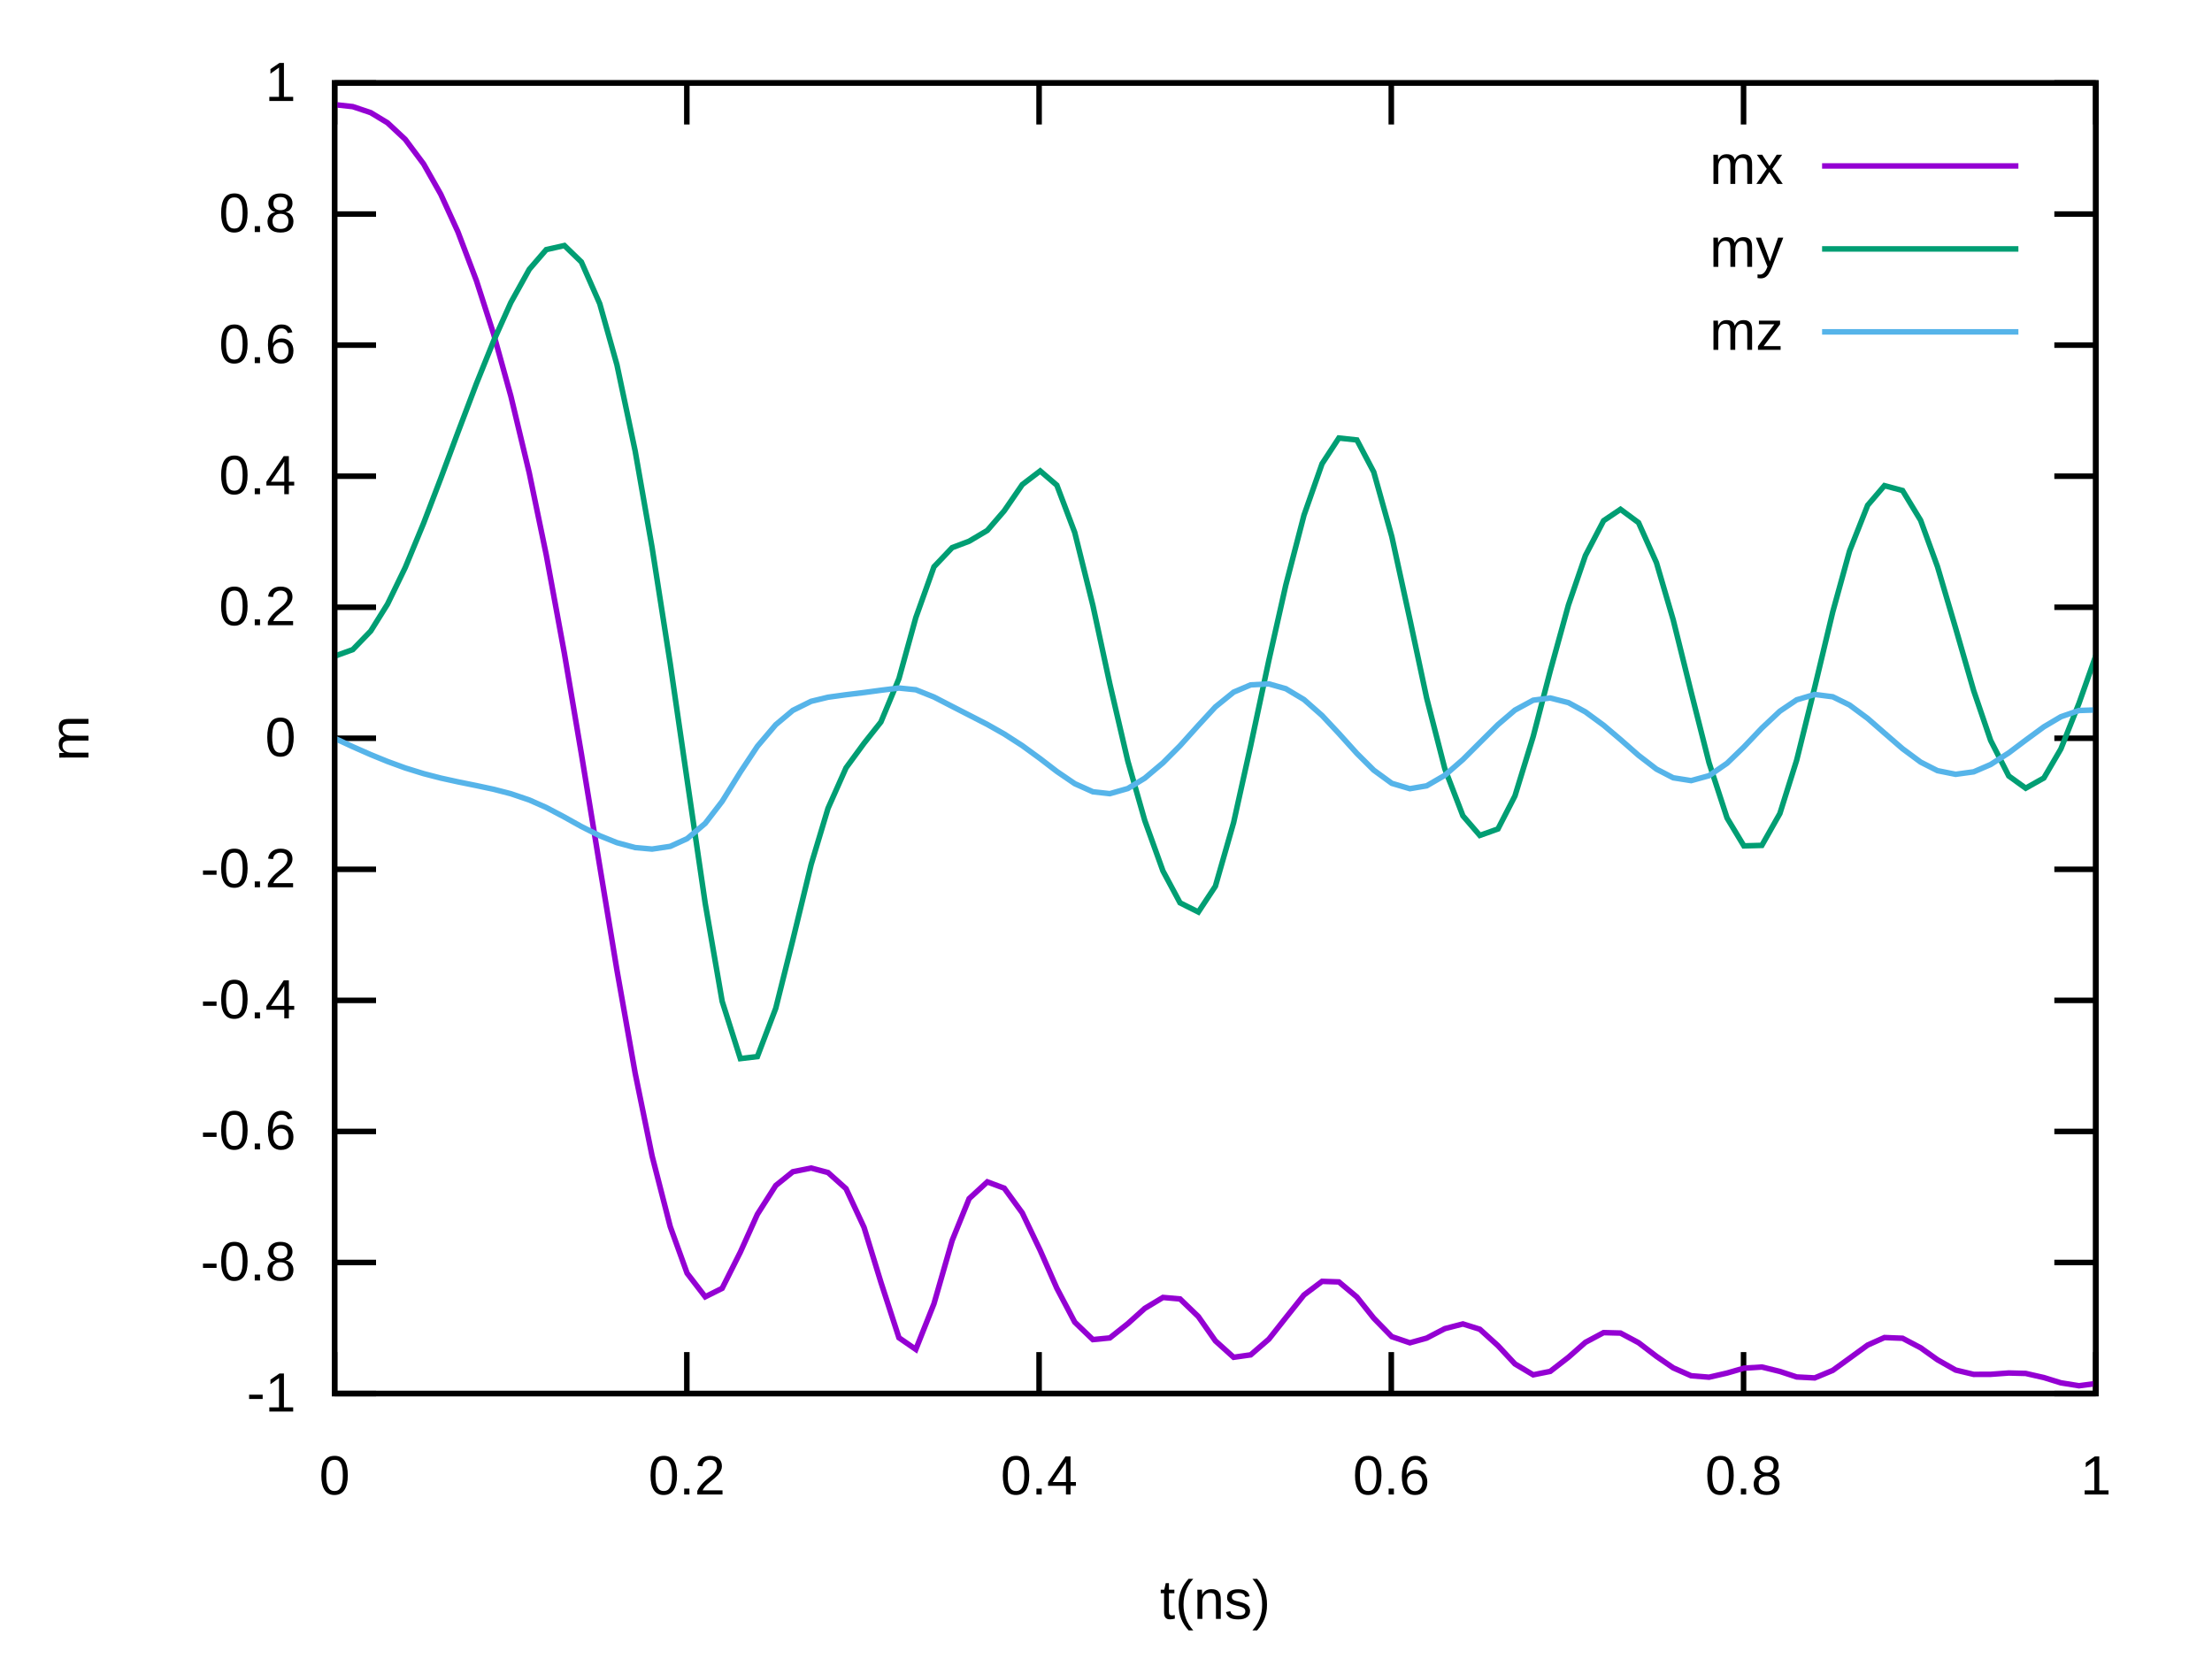
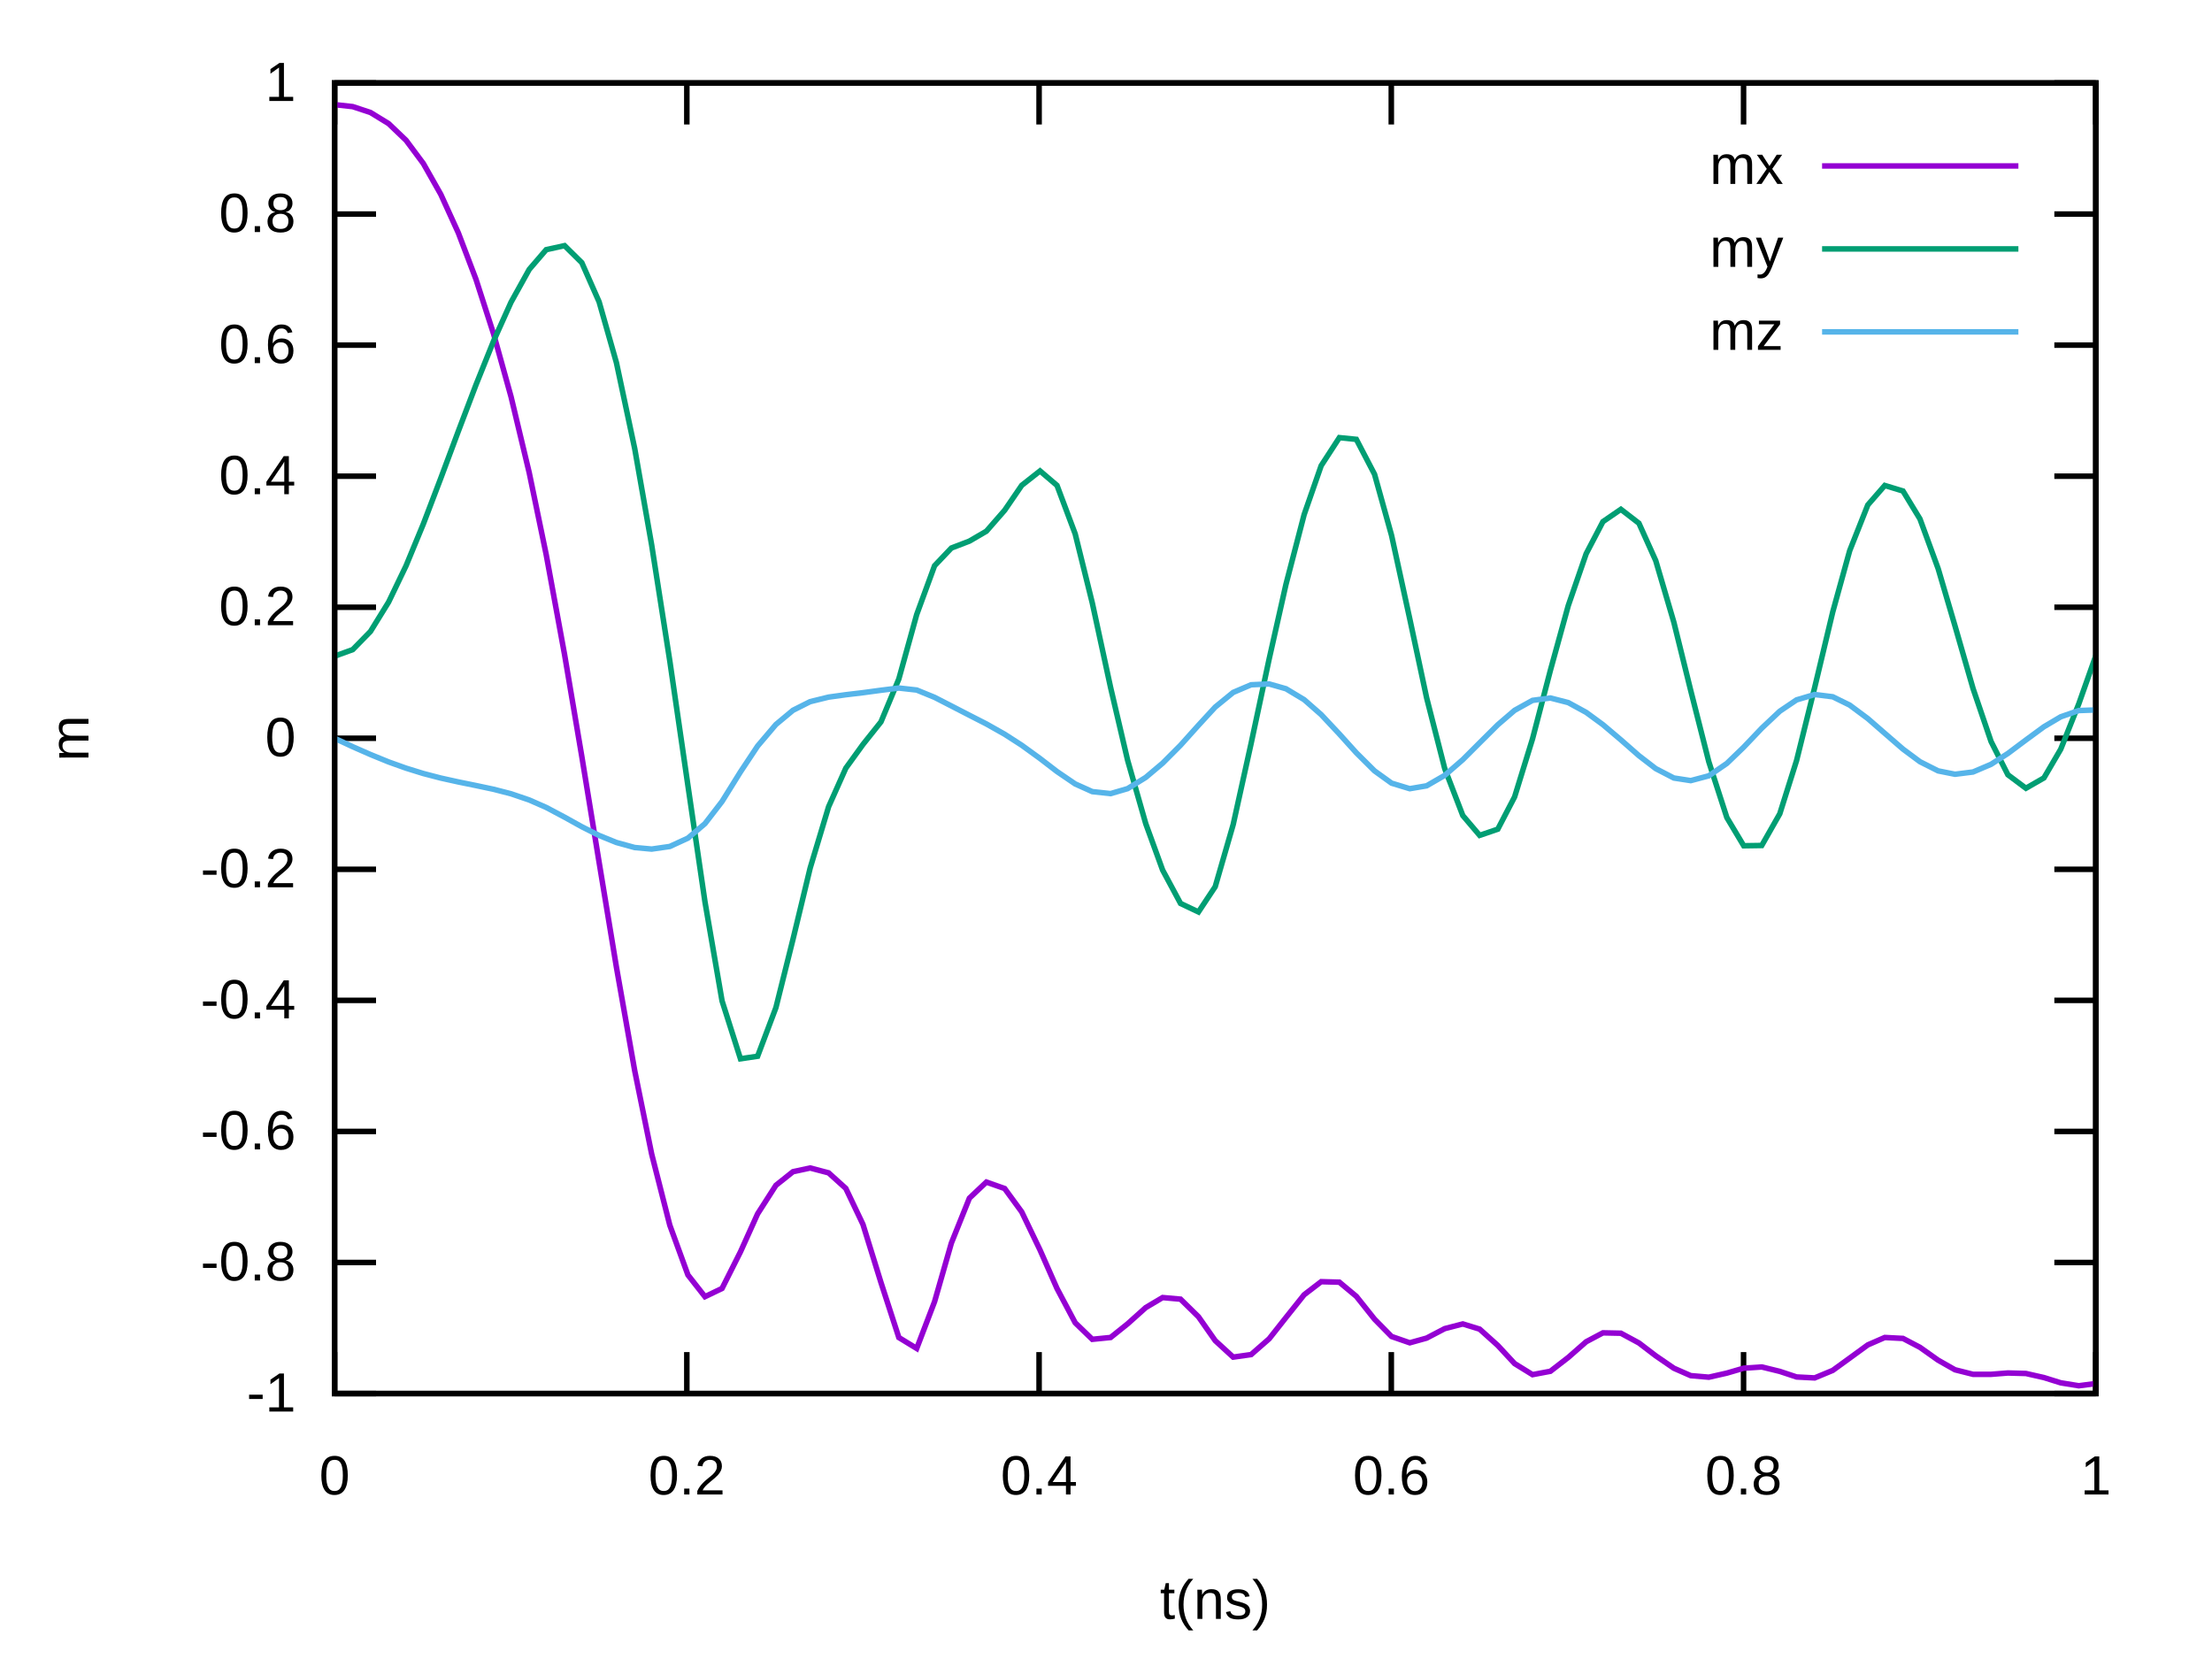
<svg xmlns="http://www.w3.org/2000/svg" xmlns:xlink="http://www.w3.org/1999/xlink" width="400" height="300" viewBox="0 0 400 300">
  <g id="gnuplot_canvas">
    <rect x="0" y="0" width="400" height="300" fill="none" />
    <defs>
      <circle id="gpDot" r="0.5" stroke-width="0.5" stroke="currentColor" />
      <path id="gpPt0" stroke-width="0.267" stroke="currentColor" d="M-1,0 h2 M0,-1 v2" />
      <path id="gpPt1" stroke-width="0.267" stroke="currentColor" d="M-1,-1 L1,1 M1,-1 L-1,1" />
      <path id="gpPt2" stroke-width="0.267" stroke="currentColor" d="M-1,0 L1,0 M0,-1 L0,1 M-1,-1 L1,1 M-1,1 L1,-1" />
      <rect id="gpPt3" stroke-width="0.267" stroke="currentColor" x="-1" y="-1" width="2" height="2" />
      <rect id="gpPt4" stroke-width="0.267" stroke="currentColor" fill="currentColor" x="-1" y="-1" width="2" height="2" />
      <circle id="gpPt5" stroke-width="0.267" stroke="currentColor" cx="0" cy="0" r="1" />
      <use xlink:href="#gpPt5" id="gpPt6" fill="currentColor" stroke="none" />
      <path id="gpPt7" stroke-width="0.267" stroke="currentColor" d="M0,-1.33 L-1.33,0.67 L1.33,0.67 z" />
      <use xlink:href="#gpPt7" id="gpPt8" fill="currentColor" stroke="none" />
      <use xlink:href="#gpPt7" id="gpPt9" stroke="currentColor" transform="rotate(180)" />
      <use xlink:href="#gpPt9" id="gpPt10" fill="currentColor" stroke="none" />
      <use xlink:href="#gpPt3" id="gpPt11" stroke="currentColor" transform="rotate(45)" />
      <use xlink:href="#gpPt11" id="gpPt12" fill="currentColor" stroke="none" />
      <path id="gpPt13" stroke-width="0.267" stroke="currentColor" d="M0,1.330 L1.265,0.411 L0.782,-1.067 L-0.782,-1.076 L-1.265,0.411 z" />
      <use xlink:href="#gpPt13" id="gpPt14" fill="currentColor" stroke="none" />
      <filter id="textbox" filterUnits="objectBoundingBox" x="0" y="0" height="1" width="1">
        <feFlood flood-color="white" flood-opacity="1" result="bgnd" />
        <feComposite in="SourceGraphic" in2="bgnd" operator="atop" />
      </filter>
      <filter id="greybox" filterUnits="objectBoundingBox" x="0" y="0" height="1" width="1">
        <feFlood flood-color="lightgrey" flood-opacity="1" result="grey" />
        <feComposite in="SourceGraphic" in2="grey" operator="atop" />
      </filter>
    </defs>
    <g fill="none" color="white" stroke="currentColor" stroke-width="1.00" stroke-linecap="butt" stroke-linejoin="miter">
</g>
    <g fill="none" color="black" stroke="currentColor" stroke-width="1.00" stroke-linecap="butt" stroke-linejoin="miter">
      <path stroke="black" d="M60.50,252.00 L68.00,252.00 M378.99,252.00 L371.49,252.00  " />
      <g transform="translate(53.50,255.25)" stroke="none" fill="black" font-family="Arial" font-size="10.00" text-anchor="end">
        <text>-1</text>
      </g>
    </g>
    <g fill="none" color="black" stroke="currentColor" stroke-width="1.00" stroke-linecap="butt" stroke-linejoin="miter">
      <path stroke="black" d="M60.50,228.30 L68.00,228.30 M378.99,228.30 L371.49,228.30  " />
      <g transform="translate(53.50,231.55)" stroke="none" fill="black" font-family="Arial" font-size="10.00" text-anchor="end">
        <text>-0.8</text>
      </g>
    </g>
    <g fill="none" color="black" stroke="currentColor" stroke-width="1.00" stroke-linecap="butt" stroke-linejoin="miter">
      <path stroke="black" d="M60.50,204.60 L68.00,204.60 M378.99,204.60 L371.49,204.60  " />
      <g transform="translate(53.50,207.85)" stroke="none" fill="black" font-family="Arial" font-size="10.00" text-anchor="end">
        <text>-0.6</text>
      </g>
    </g>
    <g fill="none" color="black" stroke="currentColor" stroke-width="1.00" stroke-linecap="butt" stroke-linejoin="miter">
      <path stroke="black" d="M60.50,180.90 L68.00,180.90 M378.99,180.90 L371.49,180.90  " />
      <g transform="translate(53.50,184.15)" stroke="none" fill="black" font-family="Arial" font-size="10.00" text-anchor="end">
        <text>-0.4</text>
      </g>
    </g>
    <g fill="none" color="black" stroke="currentColor" stroke-width="1.00" stroke-linecap="butt" stroke-linejoin="miter">
      <path stroke="black" d="M60.50,157.20 L68.00,157.20 M378.99,157.20 L371.49,157.20  " />
      <g transform="translate(53.50,160.45)" stroke="none" fill="black" font-family="Arial" font-size="10.00" text-anchor="end">
        <text>-0.2</text>
      </g>
    </g>
    <g fill="none" color="black" stroke="currentColor" stroke-width="1.00" stroke-linecap="butt" stroke-linejoin="miter">
      <path stroke="black" d="M60.50,133.50 L68.00,133.50 M378.99,133.50 L371.49,133.50  " />
      <g transform="translate(53.50,136.75)" stroke="none" fill="black" font-family="Arial" font-size="10.00" text-anchor="end">
        <text>0</text>
      </g>
    </g>
    <g fill="none" color="black" stroke="currentColor" stroke-width="1.00" stroke-linecap="butt" stroke-linejoin="miter">
      <path stroke="black" d="M60.50,109.81 L68.00,109.81 M378.99,109.81 L371.49,109.81  " />
      <g transform="translate(53.50,113.06)" stroke="none" fill="black" font-family="Arial" font-size="10.00" text-anchor="end">
        <text>0.2</text>
      </g>
    </g>
    <g fill="none" color="black" stroke="currentColor" stroke-width="1.00" stroke-linecap="butt" stroke-linejoin="miter">
      <path stroke="black" d="M60.50,86.11 L68.00,86.11 M378.99,86.11 L371.49,86.11  " />
      <g transform="translate(53.50,89.36)" stroke="none" fill="black" font-family="Arial" font-size="10.00" text-anchor="end">
        <text>0.4</text>
      </g>
    </g>
    <g fill="none" color="black" stroke="currentColor" stroke-width="1.00" stroke-linecap="butt" stroke-linejoin="miter">
      <path stroke="black" d="M60.50,62.41 L68.00,62.41 M378.99,62.41 L371.49,62.41  " />
      <g transform="translate(53.50,65.66)" stroke="none" fill="black" font-family="Arial" font-size="10.00" text-anchor="end">
        <text>0.6</text>
      </g>
    </g>
    <g fill="none" color="black" stroke="currentColor" stroke-width="1.00" stroke-linecap="butt" stroke-linejoin="miter">
      <path stroke="black" d="M60.50,38.71 L68.00,38.71 M378.99,38.71 L371.49,38.71  " />
      <g transform="translate(53.50,41.96)" stroke="none" fill="black" font-family="Arial" font-size="10.00" text-anchor="end">
        <text>0.8</text>
      </g>
    </g>
    <g fill="none" color="black" stroke="currentColor" stroke-width="1.00" stroke-linecap="butt" stroke-linejoin="miter">
      <path stroke="black" d="M60.50,15.01 L68.00,15.01 M378.99,15.01 L371.49,15.01  " />
      <g transform="translate(53.50,18.26)" stroke="none" fill="black" font-family="Arial" font-size="10.00" text-anchor="end">
        <text>1</text>
      </g>
    </g>
    <g fill="none" color="black" stroke="currentColor" stroke-width="1.00" stroke-linecap="butt" stroke-linejoin="miter">
      <path stroke="black" d="M60.50,252.00 L60.50,244.50 M60.50,15.01 L60.50,22.51  " />
      <g transform="translate(60.50,270.25)" stroke="none" fill="black" font-family="Arial" font-size="10.00" text-anchor="middle">
        <text> 0</text>
      </g>
    </g>
    <g fill="none" color="black" stroke="currentColor" stroke-width="1.00" stroke-linecap="butt" stroke-linejoin="miter">
      <path stroke="black" d="M124.20,252.00 L124.20,244.50 M124.20,15.01 L124.20,22.51  " />
      <g transform="translate(124.20,270.25)" stroke="none" fill="black" font-family="Arial" font-size="10.00" text-anchor="middle">
        <text> 0.2</text>
      </g>
    </g>
    <g fill="none" color="black" stroke="currentColor" stroke-width="1.00" stroke-linecap="butt" stroke-linejoin="miter">
      <path stroke="black" d="M187.90,252.00 L187.90,244.50 M187.90,15.01 L187.90,22.51  " />
      <g transform="translate(187.90,270.25)" stroke="none" fill="black" font-family="Arial" font-size="10.00" text-anchor="middle">
        <text> 0.4</text>
      </g>
    </g>
    <g fill="none" color="black" stroke="currentColor" stroke-width="1.00" stroke-linecap="butt" stroke-linejoin="miter">
      <path stroke="black" d="M251.59,252.00 L251.59,244.50 M251.59,15.01 L251.59,22.51  " />
      <g transform="translate(251.59,270.25)" stroke="none" fill="black" font-family="Arial" font-size="10.00" text-anchor="middle">
        <text> 0.6</text>
      </g>
    </g>
    <g fill="none" color="black" stroke="currentColor" stroke-width="1.00" stroke-linecap="butt" stroke-linejoin="miter">
      <path stroke="black" d="M315.29,252.00 L315.29,244.50 M315.29,15.01 L315.29,22.51  " />
      <g transform="translate(315.29,270.25)" stroke="none" fill="black" font-family="Arial" font-size="10.00" text-anchor="middle">
        <text> 0.8</text>
      </g>
    </g>
    <g fill="none" color="black" stroke="currentColor" stroke-width="1.00" stroke-linecap="butt" stroke-linejoin="miter">
      <path stroke="black" d="M378.99,252.00 L378.99,244.50 M378.99,15.01 L378.99,22.51  " />
      <g transform="translate(378.99,270.25)" stroke="none" fill="black" font-family="Arial" font-size="10.00" text-anchor="middle">
        <text> 1</text>
      </g>
    </g>
    <g fill="none" color="black" stroke="currentColor" stroke-width="1.00" stroke-linecap="butt" stroke-linejoin="miter">
</g>
    <g fill="none" color="black" stroke="currentColor" stroke-width="1.00" stroke-linecap="butt" stroke-linejoin="miter">
      <path stroke="black" d="M60.50,15.01 L60.50,252.00 L378.99,252.00 L378.99,15.01 L60.50,15.01 Z  " />
    </g>
    <g fill="none" color="black" stroke="currentColor" stroke-width="1.00" stroke-linecap="butt" stroke-linejoin="miter">
      <g transform="translate(16.00,133.51) rotate(270)" stroke="none" fill="black" font-family="Arial" font-size="10.00" text-anchor="middle">
        <text>m </text>
      </g>
    </g>
    <g fill="none" color="black" stroke="currentColor" stroke-width="1.00" stroke-linecap="butt" stroke-linejoin="miter">
      <g transform="translate(219.74,292.75)" stroke="none" fill="black" font-family="Arial" font-size="10.00" text-anchor="middle">
        <text>t(ns)</text>
      </g>
    </g>
    <g fill="none" color="black" stroke="currentColor" stroke-width="1.00" stroke-linecap="butt" stroke-linejoin="miter">
</g>
    <g id="gnuplot_plot_1" fill="none">
      <g fill="none" color="black" stroke="currentColor" stroke-width="1.00" stroke-linecap="butt" stroke-linejoin="miter">
        <g transform="translate(322.49,33.26)" stroke="none" fill="black" font-family="Arial" font-size="10.00" text-anchor="end">
          <text>mx</text>
        </g>
      </g>
      <g fill="none" color="black" stroke="currentColor" stroke-width="1.00" stroke-linecap="butt" stroke-linejoin="miter">
-         <path stroke="rgb(148,   0, 211)" d="M329.49,30.01 L364.99,30.01 M60.50,18.92 L63.79,19.28 L67.04,20.37 L70.08,22.21 L73.28,25.20 L76.61,29.66   L79.70,35.12 L82.80,41.91 L86.15,50.74 L89.28,60.46 L92.38,71.63 L95.71,85.53 L98.78,100.34 L102.06,118.16   L105.13,136.30 L108.45,156.61 L111.56,175.42 L114.86,194.07 L117.92,209.04 L121.20,221.81 L124.25,230.24 L127.53,234.50   L130.59,232.97 L133.88,226.42 L136.96,219.58 L140.28,214.38 L143.37,211.89 L146.68,211.22 L149.73,212.03 L152.99,214.95   L156.25,221.96 L159.30,231.88 L162.56,241.91 L165.61,244.01 L168.89,235.76 L172.18,224.32 L175.25,216.75 L178.54,213.72   L181.60,214.86 L184.86,219.33 L188.10,226.11 L191.11,232.95 L194.35,239.09 L197.63,242.24 L200.69,241.94 L203.95,239.35   L207.01,236.60 L210.30,234.62 L213.39,234.89 L216.70,238.08 L219.78,242.47 L223.08,245.44 L226.16,245.00 L229.45,242.16   L232.52,238.28 L235.80,234.17 L239.07,231.71 L242.11,231.81 L245.37,234.54 L248.42,238.37 L251.68,241.71 L254.95,242.82   L257.99,241.97 L261.27,240.26 L264.54,239.41 L267.60,240.37 L270.88,243.34 L273.95,246.64 L277.25,248.61 L280.33,247.99   L283.62,245.44 L286.69,242.74 L289.98,240.98 L293.04,241.06 L296.30,242.80 L299.54,245.27 L302.57,247.35 L305.81,248.78   L309.05,249.04 L312.31,248.29 L315.35,247.41 L318.60,247.20 L321.86,248.00 L324.90,249.00 L328.16,249.17 L331.42,247.81   L334.46,245.61 L337.73,243.23 L340.77,241.87 L344.04,242.00 L347.31,243.72 L350.36,245.89 L353.64,247.75 L356.91,248.53   L359.97,248.52 L363.25,248.28 L366.31,248.36 L369.60,249.11 L372.67,250.06 L375.95,250.59 L378.99,250.18  " />
+         <path stroke="rgb(148,   0, 211)" d="M329.49,30.01 L364.99,30.01 M60.50,18.92 L63.78,19.28 L66.99,20.34 L70.27,22.35 L73.43,25.37 L76.56,29.58   L79.71,35.15 L82.88,42.11 L86.07,50.50 L89.27,60.43 L92.41,71.73 L95.70,85.48 L98.77,100.29 L102.09,118.36   L105.21,136.80 L108.34,155.94 L111.47,174.90 L114.78,193.64 L117.84,208.68 L121.12,221.55 L124.40,230.55 L127.48,234.48   L130.57,232.99 L133.90,226.37 L137.00,219.50 L140.31,214.34 L143.40,211.88 L146.50,211.21 L149.84,212.09 L152.95,214.90   L156.05,221.41 L159.31,231.93 L162.54,241.87 L165.77,243.84 L169.00,235.38 L172.04,224.78 L175.30,216.66 L178.37,213.76   L181.67,214.92 L184.76,219.15 L188.07,226.04 L191.14,233.00 L194.43,239.20 L197.52,242.19 L200.83,241.86 L203.91,239.39   L207.19,236.45 L210.24,234.64 L213.48,234.93 L216.72,238.11 L219.75,242.43 L223.00,245.41 L226.24,244.95 L229.50,242.10   L232.55,238.24 L235.83,234.13 L238.91,231.77 L242.20,231.86 L245.27,234.42 L248.56,238.55 L251.64,241.68 L254.93,242.82   L257.98,241.97 L261.25,240.26 L264.52,239.41 L267.57,240.35 L270.85,243.30 L273.89,246.58 L277.13,248.58 L280.36,247.97   L283.59,245.47 L286.83,242.63 L289.86,241.02 L293.11,241.09 L296.37,242.85 L299.41,245.17 L302.69,247.42 L305.74,248.76   L309.01,249.04 L312.27,248.30 L315.32,247.41 L318.58,247.19 L321.84,247.99 L324.88,249.00 L328.15,249.17 L331.42,247.81   L334.48,245.59 L337.76,243.20 L340.83,241.86 L344.12,242.03 L347.19,243.64 L350.48,245.97 L353.53,247.70 L356.79,248.52   L360.05,248.52 L363.09,248.28 L366.35,248.37 L369.61,249.11 L372.65,250.06 L375.91,250.59 L378.99,250.18  " />
      </g>
    </g>
    <g id="gnuplot_plot_2" fill="none">
      <g fill="none" color="black" stroke="currentColor" stroke-width="1.00" stroke-linecap="butt" stroke-linejoin="miter">
        <g transform="translate(322.49,48.26)" stroke="none" fill="black" font-family="Arial" font-size="10.00" text-anchor="end">
          <text>my</text>
        </g>
      </g>
      <g fill="none" color="black" stroke="currentColor" stroke-width="1.00" stroke-linecap="butt" stroke-linejoin="miter">
-         <path stroke="rgb(  0, 158, 115)" d="M329.49,45.01 L364.99,45.01 M60.50,118.66 L63.79,117.47 L67.04,114.11 L70.08,109.24 L73.28,102.63 L76.61,94.59   L79.70,86.51 L82.80,78.20 L86.15,69.37 L89.28,61.61 L92.38,54.70 L95.71,48.70 L98.78,45.14 L102.06,44.40   L105.13,47.37 L108.45,54.91 L111.56,65.96 L114.86,81.56 L117.92,99.03 L121.20,120.02 L124.25,141.00 L127.53,163.39   L130.59,181.07 L133.88,191.43 L136.96,191.06 L140.28,182.33 L143.37,169.97 L146.68,156.33 L149.73,146.18 L152.99,138.85   L156.25,134.40 L159.30,130.55 L162.56,122.71 L165.61,111.68 L168.89,102.50 L172.18,99.03 L175.25,97.87 L178.54,95.92   L181.60,92.37 L184.86,87.63 L188.10,85.16 L191.11,87.74 L194.35,96.30 L197.63,109.49 L200.69,123.67 L203.95,137.64   L207.01,148.37 L210.30,157.50 L213.39,163.26 L216.70,164.92 L219.78,160.26 L223.08,148.74 L226.16,134.85 L229.45,119.41   L232.52,105.78 L235.80,93.17 L239.07,83.86 L242.11,79.21 L245.37,79.56 L248.42,85.36 L251.68,97.01 L254.95,112.00   L257.99,126.24 L261.27,139.01 L264.54,147.52 L267.60,151.07 L270.88,149.90 L273.95,143.93 L277.25,133.19 L280.33,121.35   L283.62,109.42 L286.69,100.47 L289.98,94.16 L293.04,92.10 L296.30,94.51 L299.54,101.75 L302.57,112.09 L305.81,125.15   L309.05,137.93 L312.31,147.92 L315.35,152.96 L318.60,152.87 L321.86,147.11 L324.90,137.45 L328.16,124.28 L331.42,110.65   L334.46,99.64 L337.73,91.37 L340.77,87.82 L344.04,88.70 L347.31,94.09 L350.36,102.47 L353.64,113.59 L356.91,124.91   L359.97,133.89 L363.25,140.32 L366.31,142.53 L369.60,140.68 L372.67,135.43 L375.95,127.17 L378.99,118.57  " />
+         <path stroke="rgb(  0, 158, 115)" d="M329.49,45.01 L364.99,45.01 M60.50,118.66 L63.78,117.47 L66.99,114.19 L70.27,108.88 L73.43,102.30 L76.56,94.73   L79.71,86.47 L82.88,77.98 L86.07,69.59 L89.27,61.63 L92.41,54.65 L95.70,48.72 L98.77,45.15 L102.09,44.42   L105.21,47.50 L108.34,54.59 L111.47,65.59 L114.78,81.14 L117.84,98.54 L121.12,119.51 L124.40,142.06 L127.48,163.08   L130.57,180.99 L133.90,191.46 L137.00,191.00 L140.31,182.21 L143.40,169.84 L146.50,156.98 L149.84,145.88 L152.95,138.91   L156.05,134.62 L159.31,130.53 L162.54,122.77 L165.77,111.12 L169.00,102.30 L172.04,99.10 L175.30,97.85 L178.37,96.06   L181.67,92.28 L184.76,87.77 L188.07,85.16 L191.14,87.78 L194.43,96.55 L197.52,109.03 L200.83,124.32 L203.91,137.48   L207.19,148.95 L210.24,157.34 L213.48,163.37 L216.72,164.91 L219.75,160.34 L223.00,149.10 L226.24,134.44 L229.50,119.18   L232.55,105.64 L235.83,93.05 L238.91,84.21 L242.20,79.14 L245.27,79.45 L248.56,85.76 L251.64,96.82 L254.93,111.91   L257.98,126.19 L261.25,138.97 L264.52,147.47 L267.57,151.06 L270.85,149.94 L273.89,144.10 L277.13,133.60 L280.36,121.22   L283.59,109.52 L286.83,100.13 L289.86,94.33 L293.11,92.10 L296.37,94.62 L299.41,101.38 L302.69,112.54 L305.74,124.88   L309.01,137.76 L312.27,147.84 L315.32,152.94 L318.58,152.89 L321.84,147.16 L324.88,137.52 L328.15,124.33 L331.42,110.65   L334.48,99.59 L337.76,91.31 L340.83,87.79 L344.12,88.79 L347.19,93.84 L350.48,102.83 L353.53,113.20 L356.79,124.51   L360.05,134.09 L363.09,140.10 L366.35,142.54 L369.61,140.67 L372.65,135.47 L375.91,127.28 L378.99,118.57  " />
      </g>
    </g>
    <g id="gnuplot_plot_3" fill="none">
      <g fill="none" color="black" stroke="currentColor" stroke-width="1.00" stroke-linecap="butt" stroke-linejoin="miter">
        <g transform="translate(322.49,63.26)" stroke="none" fill="black" font-family="Arial" font-size="10.00" text-anchor="end">
          <text>mz</text>
        </g>
      </g>
      <g fill="none" color="black" stroke="currentColor" stroke-width="1.00" stroke-linecap="butt" stroke-linejoin="miter">
-         <path stroke="rgb( 86, 180, 233)" d="M329.49,60.01 L364.99,60.01 M60.50,133.50 L63.79,135.03 L67.04,136.46 L70.08,137.70 L73.28,138.87 L76.61,139.90   L79.70,140.70 L82.80,141.38 L86.15,142.06 L89.28,142.73 L92.38,143.53 L95.71,144.66 L98.78,146.02 L102.06,147.75   L105.13,149.46 L108.45,151.13 L111.56,152.38 L114.86,153.27 L117.92,153.54 L121.20,153.05 L124.25,151.66 L127.53,148.89   L130.59,144.91 L133.88,139.61 L136.96,134.96 L140.28,131.05 L143.37,128.46 L146.68,126.82 L149.73,126.08 L152.99,125.63   L156.25,125.23 L159.30,124.82 L162.56,124.42 L165.61,124.73 L168.89,126.04 L172.18,127.74 L175.25,129.31 L178.54,131.00   L181.60,132.73 L184.86,134.83 L188.10,137.19 L191.11,139.50 L194.35,141.71 L197.63,143.18 L200.69,143.52 L203.95,142.59   L207.01,140.72 L210.30,137.95 L213.39,134.85 L216.70,131.17 L219.78,127.83 L223.08,125.16 L226.16,123.85 L229.45,123.67   L232.52,124.54 L235.80,126.50 L239.07,129.38 L242.11,132.63 L245.37,136.24 L248.42,139.27 L251.68,141.65 L254.95,142.62   L257.99,142.10 L261.27,140.20 L264.54,137.35 L267.60,134.29 L270.88,131.03 L273.95,128.41 L277.25,126.62 L280.33,126.22   L283.62,127.06 L286.69,128.73 L289.98,131.14 L293.04,133.73 L296.30,136.59 L299.54,139.08 L302.57,140.65 L305.81,141.16   L309.05,140.27 L312.31,138.02 L315.35,135.08 L318.60,131.66 L321.86,128.60 L324.90,126.55 L328.16,125.58 L331.42,126.00   L334.46,127.49 L337.73,129.91 L340.77,132.56 L344.04,135.39 L347.31,137.81 L350.36,139.36 L353.64,140.02 L356.91,139.57   L359.97,138.25 L363.25,136.14 L366.31,133.84 L369.60,131.43 L372.67,129.61 L375.95,128.48 L378.99,128.38  " />
+         <path stroke="rgb( 86, 180, 233)" d="M329.49,60.01 L364.99,60.01 M60.50,133.50 L63.78,135.03 L66.99,136.44 L70.27,137.78 L73.43,138.91 L76.56,139.88   L79.71,140.70 L82.88,141.40 L86.07,142.05 L89.27,142.73 L92.41,143.54 L95.70,144.66 L98.77,146.01 L102.09,147.77   L105.21,149.50 L108.34,151.08 L111.47,152.35 L114.78,153.26 L117.84,153.54 L121.12,153.07 L124.40,151.56 L127.48,148.94   L130.57,144.93 L133.90,139.58 L137.00,134.91 L140.31,131.01 L143.40,128.44 L146.50,126.88 L149.84,126.06 L152.95,125.63   L156.05,125.26 L159.31,124.82 L162.54,124.42 L165.77,124.78 L169.00,126.10 L172.04,127.66 L175.30,129.34 L178.37,130.91   L181.67,132.77 L184.76,134.76 L188.07,137.16 L191.14,139.52 L194.43,141.76 L197.52,143.15 L200.83,143.51 L203.91,142.61   L207.19,140.58 L210.24,138.01 L213.48,134.76 L216.72,131.15 L219.75,127.86 L223.00,125.21 L226.24,123.83 L229.50,123.68   L232.55,124.55 L235.83,126.52 L238.91,129.22 L242.20,132.73 L245.27,136.13 L248.56,139.40 L251.64,141.62 L254.93,142.62   L257.98,142.10 L261.25,140.21 L264.52,137.37 L267.57,134.32 L270.85,131.06 L273.89,128.45 L277.13,126.65 L280.36,126.22   L283.59,127.05 L286.83,128.82 L289.86,131.04 L293.11,133.79 L296.37,136.65 L299.41,138.99 L302.69,140.69 L305.74,141.16   L309.01,140.29 L312.27,138.05 L315.32,135.11 L318.58,131.68 L321.84,128.61 L324.88,126.56 L328.15,125.59 L331.42,126.00   L334.48,127.50 L337.76,129.94 L340.83,132.61 L344.12,135.46 L347.19,137.74 L350.48,139.40 L353.53,140.01 L356.79,139.60   L360.05,138.21 L363.09,136.25 L366.35,133.81 L369.61,131.42 L372.65,129.62 L375.91,128.49 L378.99,128.38  " />
      </g>
    </g>
    <g fill="none" color="white" stroke="rgb( 86, 180, 233)" stroke-width="2.00" stroke-linecap="butt" stroke-linejoin="miter">
</g>
    <g fill="none" color="black" stroke="currentColor" stroke-width="2.00" stroke-linecap="butt" stroke-linejoin="miter">
</g>
    <g fill="none" color="black" stroke="black" stroke-width="1.00" stroke-linecap="butt" stroke-linejoin="miter">
</g>
    <g fill="none" color="black" stroke="currentColor" stroke-width="1.00" stroke-linecap="butt" stroke-linejoin="miter">
      <path stroke="black" d="M60.50,15.01 L60.50,252.00 L378.99,252.00 L378.99,15.01 L60.50,15.01 Z  " />
    </g>
    <g fill="none" color="black" stroke="currentColor" stroke-width="1.00" stroke-linecap="butt" stroke-linejoin="miter">
</g>
  </g>
</svg>
